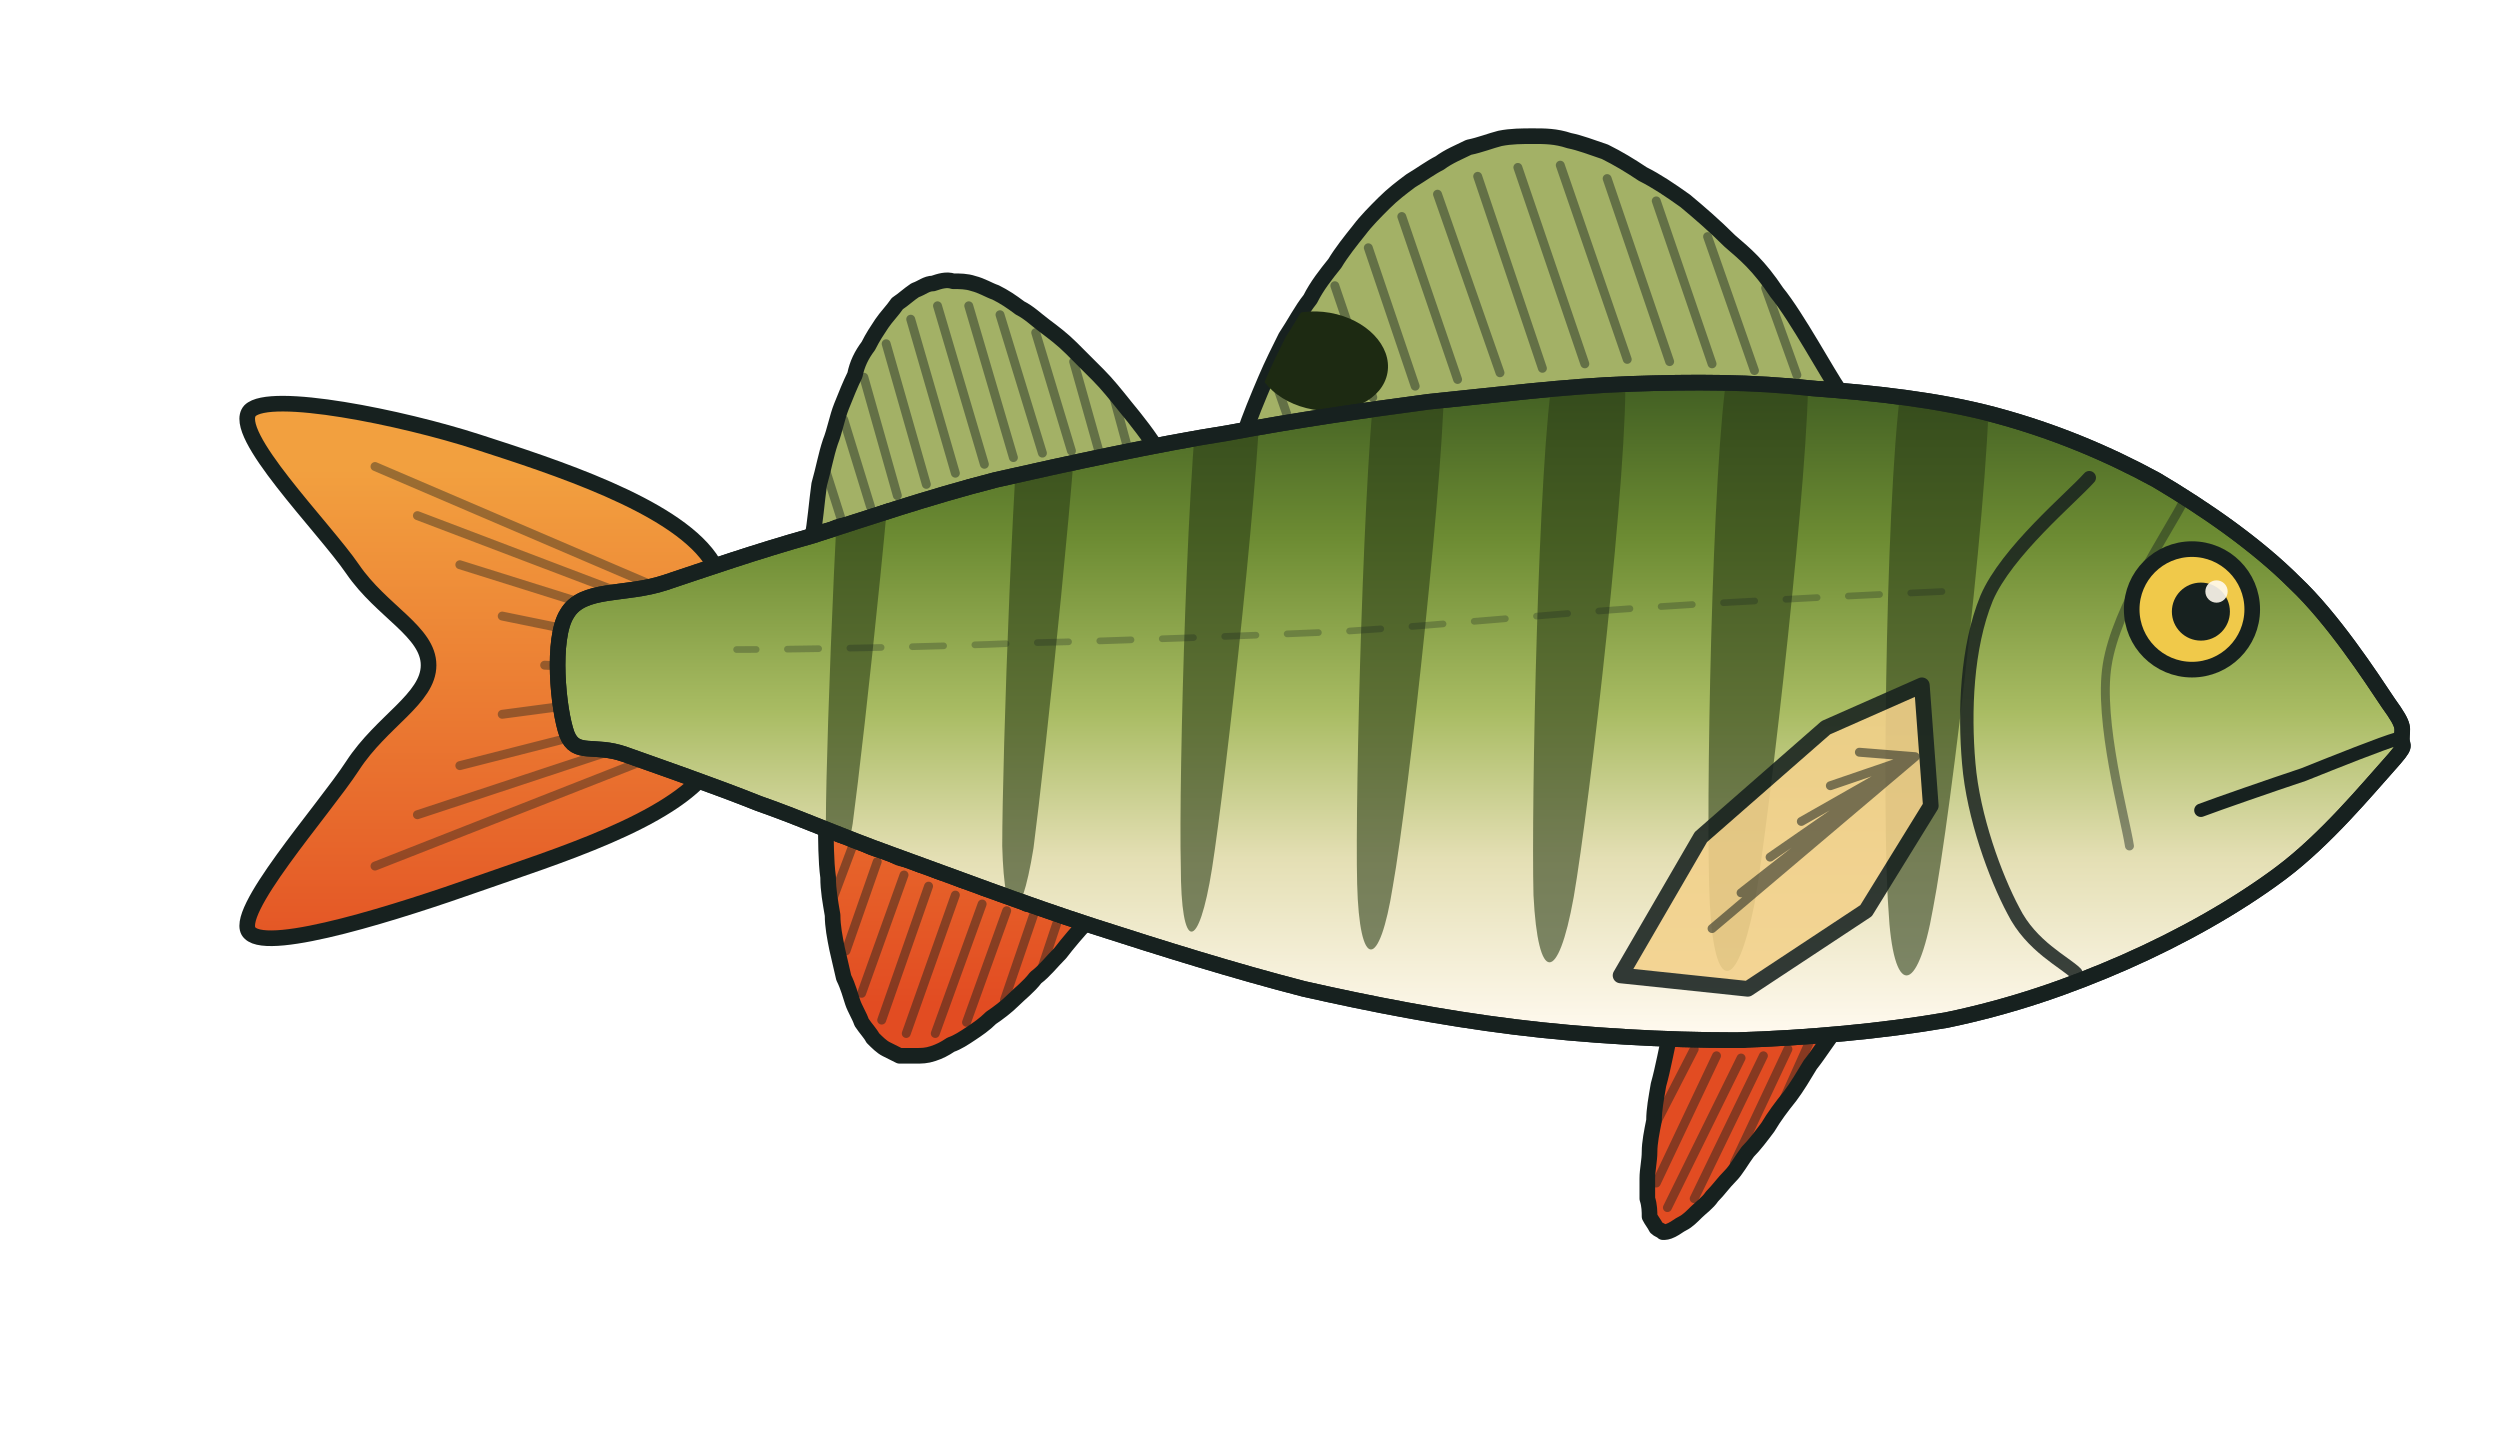
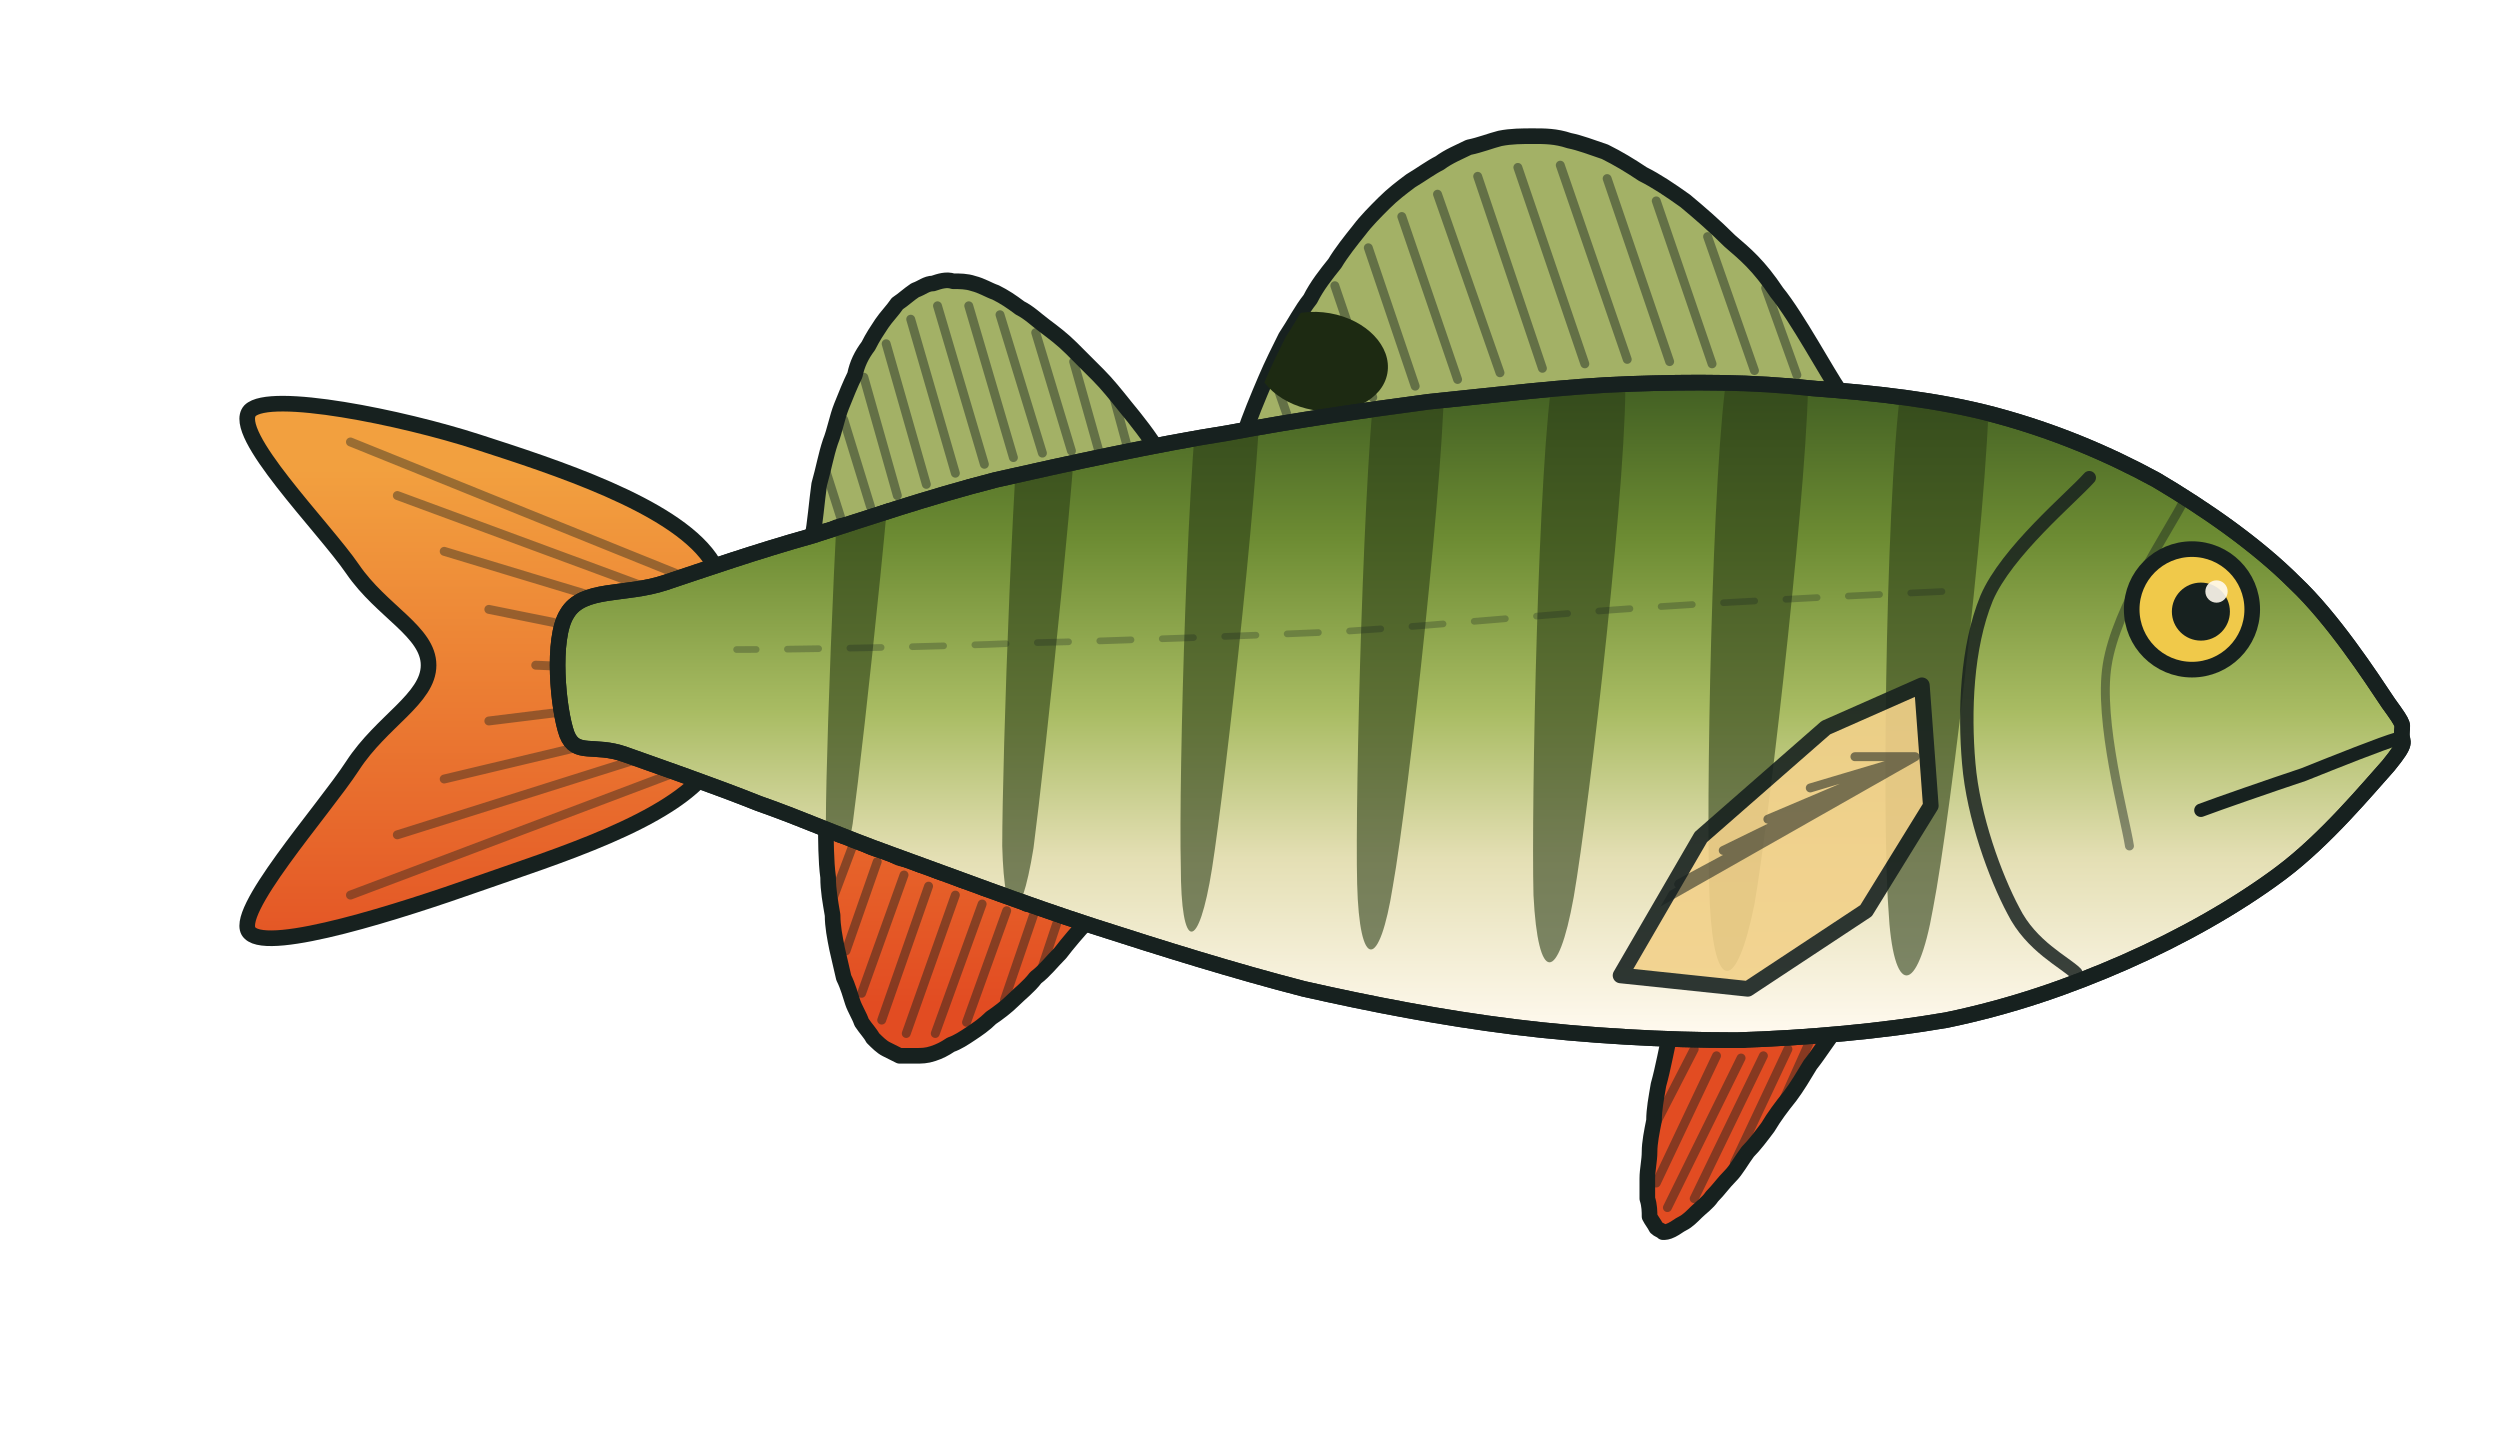
<svg xmlns="http://www.w3.org/2000/svg" viewBox="0 0 1120 640" width="1120" height="640">
  <g transform="translate(1070,330) scale(-1,1)">
    <defs>
      <linearGradient id="hud4" x1="0" y1="-166" x2="0" y2="132" gradientUnits="userSpaceOnUse">
        <stop offset="0" stop-color="#3D5A21" />
        <stop offset=".26" stop-color="#6D8C33" />
        <stop offset=".52" stop-color="#A9BC63" />
        <stop offset=".74" stop-color="#E4DFB4" />
        <stop offset="1" stop-color="#FFF9EE" />
      </linearGradient>
      <linearGradient id="ror4" x1="0" y1="-120" x2="0" y2="120" gradientUnits="userSpaceOnUse">
        <stop offset="0" stop-color="#F2A03F" />
        <stop offset="1" stop-color="#E24C22" />
      </linearGradient>
      <clipPath id="klip4">
-         <path d="M 0,-15 C 8,-27 25,-53 42,-69 C 59,-86 82,-102 104,-115 C 126,-127 150,-137 176,-144 C 202,-151 231,-154 258,-156 C 285,-159 311,-159 340,-158 C 369,-157 400,-153 430,-150 C 460,-146 488,-142 520,-136 C 552,-131 593,-122 624,-115 C 655,-107 681,-98 706,-90 C 731,-83 754,-75 772,-69 C 790,-63 809,-67 816,-55 C 823,-44 820,-12 816,-1 C 812,9 804,3 790,8 C 776,13 750,22 730,30 C 710,37 695,44 670,53 C 645,62 611,75 580,85 C 549,95 517,105 486,113 C 455,120 424,126 392,130 C 360,134 324,136 292,136 C 260,135 227,132 198,127 C 169,121 143,112 118,101 C 93,90 68,76 48,61 C 28,46 9,23 0,13 C -9,3 -6,5 -6,1 C -6,-4 -8,-4 0,-15 Z" />
+         <path d="M 0,-15 C 8,-27 25,-53 42,-69 C 59,-86 82,-102 104,-115 C 126,-127 150,-137 176,-144 C 202,-151 231,-154 258,-156 C 285,-159 311,-159 340,-158 C 369,-157 400,-153 430,-150 C 460,-146 488,-142 520,-136 C 552,-131 593,-122 624,-115 C 655,-107 681,-98 706,-90 C 731,-83 754,-75 772,-69 C 790,-63 809,-67 816,-55 C 823,-44 820,-12 816,-1 C 812,9 804,3 790,8 C 776,13 750,22 730,30 C 710,37 695,44 670,53 C 645,62 611,75 580,85 C 549,95 517,105 486,113 C 455,120 424,126 392,130 C 360,134 324,136 292,136 C 260,135 227,132 198,127 C 169,121 143,112 118,101 C 93,90 68,76 48,61 C 28,46 9,23 0,13 C -9,2 -6,3 -6,-1 C -6,-6 -8,-4 0,-15 Z" />
      </clipPath>
      <clipPath id="ryg14">
        <path d="M 246,-155 C 251,-162 265,-188 274,-199 C 282,-211 288,-216 295,-222 C 302,-229 309,-235 315,-240 C 322,-245 328,-249 334,-252 C 340,-256 345,-259 351,-262 C 357,-264 362,-266 367,-267 C 373,-269 378,-269 383,-269 C 388,-269 393,-269 398,-268 C 402,-267 407,-265 412,-264 C 416,-262 421,-260 425,-257 C 429,-255 433,-252 438,-249 C 442,-246 446,-243 450,-239 C 454,-235 458,-231 461,-227 C 465,-222 469,-217 472,-212 C 476,-207 480,-202 483,-196 C 487,-191 490,-185 494,-179 C 497,-173 500,-167 503,-160 C 506,-153 511,-141 512,-137 C 513,-134 514,-137 512,-137 C 510,-138 502,-139 497,-139 C 492,-140 487,-141 482,-142 C 478,-142 473,-143 468,-144 C 463,-145 458,-145 453,-146 C 448,-147 443,-148 438,-148 C 433,-149 428,-150 423,-150 C 418,-151 413,-151 409,-151 C 404,-152 399,-152 394,-153 C 389,-153 384,-154 379,-154 C 374,-155 369,-155 364,-156 C 359,-156 354,-157 349,-157 C 345,-157 340,-158 335,-158 C 330,-158 325,-158 320,-158 C 315,-157 310,-157 305,-157 C 300,-157 295,-157 290,-157 C 285,-157 280,-157 276,-157 C 271,-157 266,-157 261,-156 C 256,-156 248,-155 246,-155 C 244,-154 241,-147 246,-155 Z" />
      </clipPath>
      <clipPath id="ryg24">
        <path d="M 552,-129 C 554,-133 561,-142 566,-148 C 570,-153 574,-158 578,-162 C 582,-166 586,-170 590,-174 C 594,-178 598,-181 602,-184 C 606,-187 609,-190 613,-192 C 617,-195 620,-197 624,-199 C 627,-200 630,-202 634,-203 C 637,-204 640,-204 643,-204 C 646,-205 649,-204 652,-203 C 655,-203 657,-201 660,-200 C 663,-198 665,-196 668,-194 C 670,-191 673,-188 675,-185 C 677,-182 679,-179 681,-175 C 684,-171 686,-167 687,-162 C 689,-158 691,-153 693,-148 C 695,-143 696,-137 698,-132 C 700,-126 701,-120 703,-113 C 704,-106 705,-94 706,-90 C 707,-86 707,-90 706,-90 C 705,-91 700,-92 697,-93 C 695,-94 692,-95 689,-95 C 686,-96 683,-97 680,-98 C 677,-99 675,-100 672,-101 C 669,-101 666,-102 663,-103 C 660,-104 658,-105 655,-106 C 652,-106 649,-107 646,-108 C 643,-109 640,-110 638,-111 C 635,-112 632,-113 629,-113 C 626,-114 623,-115 620,-115 C 618,-116 615,-117 612,-117 C 609,-118 606,-118 603,-119 C 600,-119 598,-120 595,-121 C 592,-121 589,-122 586,-122 C 583,-123 581,-124 578,-124 C 575,-125 572,-125 569,-126 C 566,-126 563,-127 561,-128 C 558,-128 553,-129 552,-129 C 551,-130 550,-126 552,-129 Z" />
      </clipPath>
      <clipPath id="gat4">
        <path d="M 584,84 C 586,86 592,93 595,97 C 599,101 602,105 606,108 C 609,112 613,115 616,118 C 619,121 623,124 626,126 C 629,129 632,131 635,133 C 638,135 641,137 644,138 C 647,140 649,141 652,142 C 655,143 657,143 660,143 C 662,143 664,143 667,143 C 669,142 671,141 673,140 C 675,139 677,137 679,135 C 680,133 682,131 684,128 C 685,125 687,122 688,119 C 689,116 690,112 692,108 C 693,104 694,99 695,95 C 696,90 697,85 697,80 C 698,74 699,69 699,63 C 700,56 700,45 700,41 C 700,38 701,41 700,41 C 699,42 696,43 694,44 C 691,45 689,45 687,46 C 685,47 683,48 681,49 C 679,50 676,51 674,51 C 672,52 670,53 668,54 C 666,55 663,55 661,56 C 659,57 657,58 655,58 C 653,59 651,60 648,61 C 646,61 644,62 642,63 C 640,64 638,65 636,65 C 633,66 631,67 629,68 C 627,68 625,69 623,70 C 621,71 618,71 616,72 C 614,73 612,74 610,75 C 608,75 605,76 603,77 C 601,78 599,78 597,79 C 595,80 593,81 590,81 C 588,82 585,83 584,84 C 583,84 582,81 584,84 Z" />
      </clipPath>
      <clipPath id="bug4">
        <path d="M 248,132 C 250,134 255,142 259,147 C 262,152 265,157 268,161 C 272,166 275,170 278,175 C 281,179 284,183 287,186 C 290,190 292,194 295,197 C 298,200 300,203 303,206 C 305,209 308,211 310,213 C 312,215 314,217 316,218 C 318,219 319,220 321,221 C 323,222 324,222 325,222 C 326,221 327,221 328,220 C 329,218 330,217 331,215 C 331,213 331,210 332,207 C 332,205 332,201 332,198 C 332,194 331,190 331,186 C 331,182 330,177 329,172 C 329,167 328,162 327,156 C 325,149 323,138 322,134 C 321,131 323,134 322,134 C 321,135 319,135 318,135 C 317,135 315,135 314,135 C 312,135 311,135 310,135 C 308,135 307,135 306,135 C 304,135 303,135 301,135 C 300,136 299,136 297,136 C 296,136 295,136 293,136 C 292,136 290,136 289,136 C 288,135 286,135 285,135 C 284,135 282,135 281,135 C 280,135 278,135 277,134 C 275,134 274,134 273,134 C 271,134 270,134 269,134 C 267,134 266,133 264,133 C 263,133 262,133 260,133 C 259,133 258,133 256,132 C 255,132 253,132 252,132 C 251,132 249,132 248,132 C 247,132 246,129 248,132 Z" />
      </clipPath>
      <clipPath id="hale4">
        <path d="M 752,-80 C 769,-104 822,-121 856,-132 C 890,-143 949,-155 958,-146 C 967,-136 925,-94 912,-75 C 899,-56 878,-47 878,-32 C 878,-17 899,-7 912,13 C 925,33 967,80 958,88 C 949,97 890,78 856,66 C 822,54 769,38 752,14 C 735,-10 735,-55 752,-80 Z" />
      </clipPath>
      <clipPath id="bryst4">
        <path d="M 209,-23 L 252,-4 L 308,45 L 344,107 L 287,113 L 234,78 L 205,31 Z" />
      </clipPath>
    </defs>
    <g fill="none" stroke="#17211F" stroke-width="7" stroke-linejoin="round" stroke-linecap="round">
      <path d="M 246,-155 C 251,-162 265,-188 274,-199 C 282,-211 288,-216 295,-222 C 302,-229 309,-235 315,-240 C 322,-245 328,-249 334,-252 C 340,-256 345,-259 351,-262 C 357,-264 362,-266 367,-267 C 373,-269 378,-269 383,-269 C 388,-269 393,-269 398,-268 C 402,-267 407,-265 412,-264 C 416,-262 421,-260 425,-257 C 429,-255 433,-252 438,-249 C 442,-246 446,-243 450,-239 C 454,-235 458,-231 461,-227 C 465,-222 469,-217 472,-212 C 476,-207 480,-202 483,-196 C 487,-191 490,-185 494,-179 C 497,-173 500,-167 503,-160 C 506,-153 511,-141 512,-137 C 513,-134 514,-137 512,-137 C 510,-138 502,-139 497,-139 C 492,-140 487,-141 482,-142 C 478,-142 473,-143 468,-144 C 463,-145 458,-145 453,-146 C 448,-147 443,-148 438,-148 C 433,-149 428,-150 423,-150 C 418,-151 413,-151 409,-151 C 404,-152 399,-152 394,-153 C 389,-153 384,-154 379,-154 C 374,-155 369,-155 364,-156 C 359,-156 354,-157 349,-157 C 345,-157 340,-158 335,-158 C 330,-158 325,-158 320,-158 C 315,-157 310,-157 305,-157 C 300,-157 295,-157 290,-157 C 285,-157 280,-157 276,-157 C 271,-157 266,-157 261,-156 C 256,-156 248,-155 246,-155 C 244,-154 241,-147 246,-155 Z" fill="#A3B166" />
      <g clip-path="url(#ryg14)">
        <path d="M 265,-162 L 279,-201 M 284,-164 L 305,-224 M 303,-167 L 328,-240 M 322,-168 L 350,-250 M 341,-169 L 371,-256 M 360,-167 L 390,-255 M 379,-165 L 408,-251 M 398,-163 L 426,-243 M 417,-160 L 442,-233 M 436,-157 L 457,-219 M 455,-152 L 472,-202 M 474,-147 L 486,-184 M 493,-143 L 500,-163" stroke-width="4" opacity=".45" />
      </g>
      <path d="M 552,-129 C 554,-133 561,-142 566,-148 C 570,-153 574,-158 578,-162 C 582,-166 586,-170 590,-174 C 594,-178 598,-181 602,-184 C 606,-187 609,-190 613,-192 C 617,-195 620,-197 624,-199 C 627,-200 630,-202 634,-203 C 637,-204 640,-204 643,-204 C 646,-205 649,-204 652,-203 C 655,-203 657,-201 660,-200 C 663,-198 665,-196 668,-194 C 670,-191 673,-188 675,-185 C 677,-182 679,-179 681,-175 C 684,-171 686,-167 687,-162 C 689,-158 691,-153 693,-148 C 695,-143 696,-137 698,-132 C 700,-126 701,-120 703,-113 C 704,-106 705,-94 706,-90 C 707,-86 707,-90 706,-90 C 705,-91 700,-92 697,-93 C 695,-94 692,-95 689,-95 C 686,-96 683,-97 680,-98 C 677,-99 675,-100 672,-101 C 669,-101 666,-102 663,-103 C 660,-104 658,-105 655,-106 C 652,-106 649,-107 646,-108 C 643,-109 640,-110 638,-111 C 635,-112 632,-113 629,-113 C 626,-114 623,-115 620,-115 C 618,-116 615,-117 612,-117 C 609,-118 606,-118 603,-119 C 600,-119 598,-120 595,-121 C 592,-121 589,-122 586,-122 C 583,-123 581,-124 578,-124 C 575,-125 572,-125 569,-126 C 566,-126 563,-127 561,-128 C 558,-128 553,-129 552,-129 C 551,-130 550,-126 552,-129 Z" fill="#A3B166" />
      <g clip-path="url(#ryg24)">
        <path d="M 565,-130 L 571,-152 M 578,-129 L 589,-168 M 590,-128 L 606,-181 M 603,-127 L 622,-189 M 616,-125 L 636,-193 M 629,-122 L 650,-193 M 642,-118 L 662,-187 M 655,-113 L 673,-176 M 668,-108 L 683,-161 M 680,-103 L 692,-142 M 693,-97 L 700,-119" stroke-width="4" opacity=".45" />
      </g>
      <path d="M 584,84 C 586,86 592,93 595,97 C 599,101 602,105 606,108 C 609,112 613,115 616,118 C 619,121 623,124 626,126 C 629,129 632,131 635,133 C 638,135 641,137 644,138 C 647,140 649,141 652,142 C 655,143 657,143 660,143 C 662,143 664,143 667,143 C 669,142 671,141 673,140 C 675,139 677,137 679,135 C 680,133 682,131 684,128 C 685,125 687,122 688,119 C 689,116 690,112 692,108 C 693,104 694,99 695,95 C 696,90 697,85 697,80 C 698,74 699,69 699,63 C 700,56 700,45 700,41 C 700,38 701,41 700,41 C 699,42 696,43 694,44 C 691,45 689,45 687,46 C 685,47 683,48 681,49 C 679,50 676,51 674,51 C 672,52 670,53 668,54 C 666,55 663,55 661,56 C 659,57 657,58 655,58 C 653,59 651,60 648,61 C 646,61 644,62 642,63 C 640,64 638,65 636,65 C 633,66 631,67 629,68 C 627,68 625,69 623,70 C 621,71 618,71 616,72 C 614,73 612,74 610,75 C 608,75 605,76 603,77 C 601,78 599,78 597,79 C 595,80 593,81 590,81 C 588,82 585,83 584,84 C 583,84 582,81 584,84 Z" fill="url(#ror4)" />
      <g clip-path="url(#gat4)">
        <path d="M 596,82 L 603,103 M 607,80 L 620,118 M 619,78 L 637,128 M 630,75 L 651,133 M 642,71 L 664,133 M 654,67 L 675,127 M 665,62 L 684,115 M 677,56 L 691,96 M 688,49 L 697,73" stroke-width="4" opacity=".45" />
      </g>
      <path d="M 248,132 C 250,134 255,142 259,147 C 262,152 265,157 268,161 C 272,166 275,170 278,175 C 281,179 284,183 287,186 C 290,190 292,194 295,197 C 298,200 300,203 303,206 C 305,209 308,211 310,213 C 312,215 314,217 316,218 C 318,219 319,220 321,221 C 323,222 324,222 325,222 C 326,221 327,221 328,220 C 329,218 330,217 331,215 C 331,213 331,210 332,207 C 332,205 332,201 332,198 C 332,194 331,190 331,186 C 331,182 330,177 329,172 C 329,167 328,162 327,156 C 325,149 323,138 322,134 C 321,131 323,134 322,134 C 321,135 319,135 318,135 C 317,135 315,135 314,135 C 312,135 311,135 310,135 C 308,135 307,135 306,135 C 304,135 303,135 301,135 C 300,136 299,136 297,136 C 296,136 295,136 293,136 C 292,136 290,136 289,136 C 288,135 286,135 285,135 C 284,135 282,135 281,135 C 280,135 278,135 277,134 C 275,134 274,134 273,134 C 271,134 270,134 269,134 C 267,134 266,133 264,133 C 263,133 262,133 260,133 C 259,133 258,133 256,132 C 255,132 253,132 252,132 C 251,132 249,132 248,132 C 247,132 246,129 248,132 Z" fill="url(#ror4)" />
      <g clip-path="url(#bug4)">
        <path d="M 259,136 L 272,165 M 269,140 L 293,191 M 280,143 L 311,207 M 290,144 L 323,211 M 301,143 L 328,200 M 311,140 L 329,175" stroke-width="4" opacity=".45" />
      </g>
      <path d="M 752,-80 C 769,-104 822,-121 856,-132 C 890,-143 949,-155 958,-146 C 967,-136 925,-94 912,-75 C 899,-56 878,-47 878,-32 C 878,-17 899,-7 912,13 C 925,33 967,80 958,88 C 949,97 890,78 856,66 C 822,54 769,38 752,14 C 735,-10 735,-55 752,-80 Z" fill="url(#ror4)" />
      <g clip-path="url(#hale4)">
-         <path d="M 762,-61 L 902,-121 M 762,-53 L 883,-99 M 762,-45 L 864,-77 M 762,-37 L 845,-54 M 762,-29 L 826,-32 M 762,-21 L 845,-10 M 762,-13 L 864,13 M 762,-5 L 883,35 M 762,3 L 902,58" stroke-width="4" opacity=".4" />
+         <path d="M 762,-71 L 913,-132 M 762,-60 L 892,-108 M 762,-50 L 871,-83 M 762,-39 L 851,-57 M 762,-29 L 830,-32 M 762,-18 L 851,-7 M 762,-7 L 871,19 M 762,3 L 892,44 M 762,14 L 913,71" stroke-width="4" opacity=".4" />
      </g>
      <g clip-path="url(#ryg14)">
-         <ellipse cx="478.0" cy="-168.2" rx="30" ry="22" fill="#1D2A12" stroke="none" transform="rotate(-10 478 -168)" />
+         <ellipse cx="478" cy="-168" rx="30" ry="22" fill="#1D2A12" stroke="none" transform="rotate(-10 478 -168)" />
      </g>
-       <path d="M 0,-15 C 8,-27 25,-53 42,-69 C 59,-86 82,-102 104,-115 C 126,-127 150,-137 176,-144 C 202,-151 231,-154 258,-156 C 285,-159 311,-159 340,-158 C 369,-157 400,-153 430,-150 C 460,-146 488,-142 520,-136 C 552,-131 593,-122 624,-115 C 655,-107 681,-98 706,-90 C 731,-83 754,-75 772,-69 C 790,-63 809,-67 816,-55 C 823,-44 820,-12 816,-1 C 812,9 804,3 790,8 C 776,13 750,22 730,30 C 710,37 695,44 670,53 C 645,62 611,75 580,85 C 549,95 517,105 486,113 C 455,120 424,126 392,130 C 360,134 324,136 292,136 C 260,135 227,132 198,127 C 169,121 143,112 118,101 C 93,90 68,76 48,61 C 28,46 9,23 0,13 C -9,3 -6,5 -6,1 C -6,-4 -8,-4 0,-15 Z" fill="url(#hud4)" />
+       <path d="M 0,-15 C 8,-27 25,-53 42,-69 C 59,-86 82,-102 104,-115 C 126,-127 150,-137 176,-144 C 202,-151 231,-154 258,-156 C 285,-159 311,-159 340,-158 C 369,-157 400,-153 430,-150 C 460,-146 488,-142 520,-136 C 552,-131 593,-122 624,-115 C 655,-107 681,-98 706,-90 C 731,-83 754,-75 772,-69 C 790,-63 809,-67 816,-55 C 823,-44 820,-12 816,-1 C 812,9 804,3 790,8 C 776,13 750,22 730,30 C 710,37 695,44 670,53 C 645,62 611,75 580,85 C 549,95 517,105 486,113 C 455,120 424,126 392,130 C 360,134 324,136 292,136 C 260,135 227,132 198,127 C 169,121 143,112 118,101 C 93,90 68,76 48,61 C 28,46 9,23 0,13 C -9,2 -6,3 -6,-1 C -6,-6 -8,-4 0,-15 Z" fill="url(#hud4)" />
      <g clip-path="url(#klip4)" stroke="none">
        <path d="M 179,-166 C 181,-206 209,-205 217,-165 C 225,-125 227,37 224,77 C 222,117 211,117 204,77 C 196,36 177,-125 179,-166 Z" fill="#2C3E17" opacity=".6" />
        <path d="M 260,-164 C 262,-204 288,-204 296,-164 C 303,-124 306,35 304,75 C 302,115 292,115 284,75 C 277,35 259,-125 260,-164 Z" fill="#2C3E17" opacity=".6" />
        <path d="M 342,-164 C 343,-203 367,-204 374,-164 C 381,-125 384,32 383,71 C 381,111 372,111 365,72 C 358,32 340,-125 342,-164 Z" fill="#2C3E17" opacity=".6" />
        <path d="M 423,-166 C 424,-204 446,-205 453,-167 C 459,-128 463,27 462,66 C 461,105 452,105 446,67 C 439,28 422,-127 423,-166 Z" fill="#2C3E17" opacity=".6" />
        <path d="M 505,-169 C 505,-208 525,-209 531,-171 C 538,-133 542,20 541,58 C 541,97 533,97 527,59 C 521,21 504,-131 505,-169 Z" fill="#2C3E17" opacity=".6" />
        <path d="M 586,-175 C 586,-213 604,-215 610,-178 C 616,-140 621,11 621,49 C 620,86 613,87 607,50 C 602,12 586,-138 586,-175 Z" fill="#2C3E17" opacity=".6" />
        <path d="M 667,-183 C 667,-220 683,-222 689,-185 C 694,-148 700,1 700,38 C 700,76 694,76 688,39 C 683,2 667,-145 667,-183 Z" fill="#2C3E17" opacity=".6" />
      </g>
-       <path d="M 0,-15 C 8,-27 25,-53 42,-69 C 59,-86 82,-102 104,-115 C 126,-127 150,-137 176,-144 C 202,-151 231,-154 258,-156 C 285,-159 311,-159 340,-158 C 369,-157 400,-153 430,-150 C 460,-146 488,-142 520,-136 C 552,-131 593,-122 624,-115 C 655,-107 681,-98 706,-90 C 731,-83 754,-75 772,-69 C 790,-63 809,-67 816,-55 C 823,-44 820,-12 816,-1 C 812,9 804,3 790,8 C 776,13 750,22 730,30 C 710,37 695,44 670,53 C 645,62 611,75 580,85 C 549,95 517,105 486,113 C 455,120 424,126 392,130 C 360,134 324,136 292,136 C 260,135 227,132 198,127 C 169,121 143,112 118,101 C 93,90 68,76 48,61 C 28,46 9,23 0,13 C -9,3 -6,5 -6,1 C -6,-4 -8,-4 0,-15 Z" />
+       <path d="M 0,-15 C 8,-27 25,-53 42,-69 C 59,-86 82,-102 104,-115 C 126,-127 150,-137 176,-144 C 202,-151 231,-154 258,-156 C 285,-159 311,-159 340,-158 C 369,-157 400,-153 430,-150 C 460,-146 488,-142 520,-136 C 552,-131 593,-122 624,-115 C 655,-107 681,-98 706,-90 C 731,-83 754,-75 772,-69 C 790,-63 809,-67 816,-55 C 823,-44 820,-12 816,-1 C 812,9 804,3 790,8 C 776,13 750,22 730,30 C 710,37 695,44 670,53 C 645,62 611,75 580,85 C 549,95 517,105 486,113 C 455,120 424,126 392,130 C 360,134 324,136 292,136 C 260,135 227,132 198,127 C 169,121 143,112 118,101 C 93,90 68,76 48,61 C 28,46 9,23 0,13 C -9,2 -6,3 -6,-1 C -6,-6 -8,-4 0,-15 Z" />
      <path d="M 134,-116 C 142,-107 171,-83 180,-62 C 189,-40 190,-11 188,12 C 186,36 176,63 168,78 C 160,94 145,101 140,106" stroke-width="6" opacity=".85" />
      <path d="M 92,-105 C 98,-93 122,-58 126,-32 C 130,-7 118,36 116,49" stroke-width="4" opacity=".45" />
      <path d="M 200,-65 C 222,-64 285,-61 330,-58 C 375,-55 423,-50 470,-47 C 517,-45 565,-43 610,-42 C 655,-40 718,-39 740,-39" stroke-width="3" opacity=".28" stroke-dasharray="14 14" />
      <path d="M -4,1 C 3,3 23,11 38,17 C 53,22 76,30 84,33" stroke-width="6" />
      <circle cx="88" cy="-57" r="27" fill="#F0C94A" />
      <circle cx="84" cy="-56" r="13" fill="#17211F" stroke="none" />
      <circle cx="77" cy="-65" r="5" fill="#FFF9EE" stroke="none" opacity=".9" />
-       <path d="M 209,-23 L 252,-4 L 308,45 L 344,107 L 287,113 L 234,78 L 205,31 Z" fill="#F2D08A" opacity=".88" />
+       <path d="M 209,-23 L 252,-4 L 308,45 L 344,107 L 287,113 L 234,78 L 205,31 Z" fill="#F2D08A" opacity=".9" />
      <g clip-path="url(#bryst4)">
-         <path d="M 212,9 L 237,7 M 212,9 L 250,22 M 212,9 L 263,38 M 212,9 L 277,54 M 212,9 L 290,70 M 212,9 L 303,86" stroke-width="4" opacity=".55" />
+         <path d="M 212,9 L 239,9 M 212,9 L 259,23 M 212,9 L 278,37 M 212,9 L 298,51 M 212,9 L 318,66 M 212,9 L 337,80" stroke-width="4" opacity=".55" />
      </g>
    </g>
  </g>
</svg>
